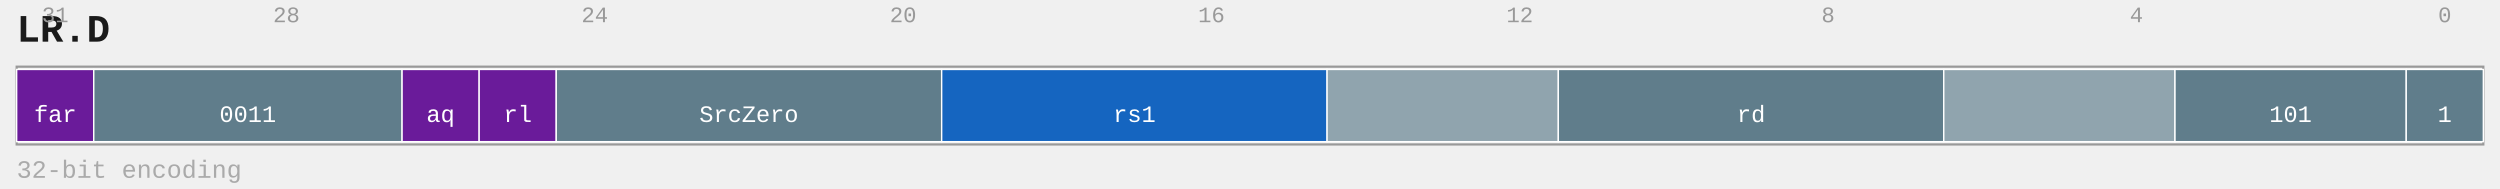
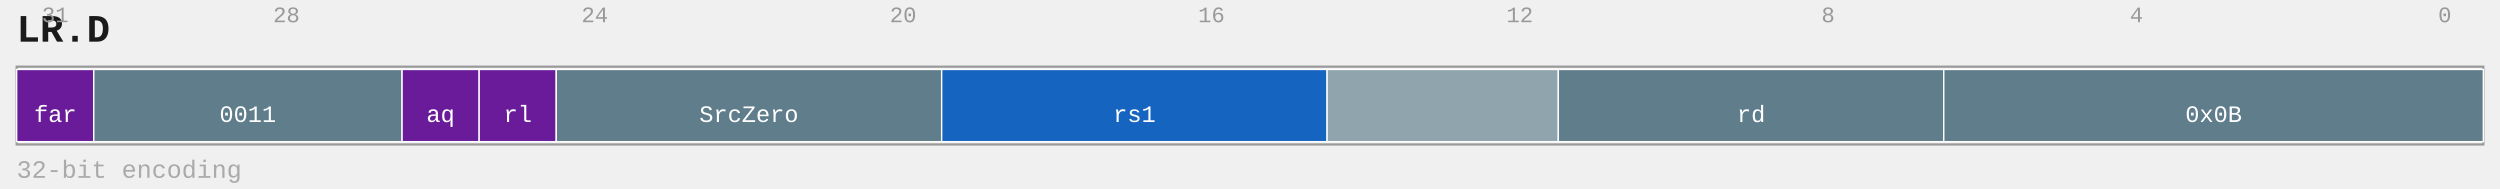
<svg xmlns="http://www.w3.org/2000/svg" viewBox="0 0 900 68" width="900" height="68">
  <defs>
    <style>
      text { font-family: 'Courier New', monospace; }
    </style>
  </defs>
  <text x="6" y="15" font-family="Helvetica Neue,Arial,sans-serif" font-weight="bold" font-size="14" fill="#1a1a1a">LR.D</text>
  <text x="19.88" y="8" text-anchor="middle" font-size="8" fill="#999999">31</text>
  <text x="103.12" y="8" text-anchor="middle" font-size="8" fill="#999999">28</text>
  <text x="214.12" y="8" text-anchor="middle" font-size="8" fill="#999999">24</text>
  <text x="325.12" y="8" text-anchor="middle" font-size="8" fill="#999999">20</text>
  <text x="436.12" y="8" text-anchor="middle" font-size="8" fill="#999999">16</text>
  <text x="547.12" y="8" text-anchor="middle" font-size="8" fill="#999999">12</text>
  <text x="658.12" y="8" text-anchor="middle" font-size="8" fill="#999999">8</text>
  <text x="769.12" y="8" text-anchor="middle" font-size="8" fill="#999999">4</text>
  <text x="880.12" y="8" text-anchor="middle" font-size="8" fill="#999999">0</text>
  <rect x="6" y="24" width="888.00" height="28" fill="none" stroke="#999999" stroke-width="0.8" />
  <rect x="6.000" y="25" width="27.750" height="26" fill="#6A1B9A" stroke="white" stroke-width="0.5" />
  <text x="19.9" y="41.5" text-anchor="middle" dominant-baseline="middle" font-size="8.5" fill="white" pointer-events="none">far</text>
  <rect x="33.750" y="25" width="111.000" height="26" fill="#607D8B" stroke="white" stroke-width="0.5" />
  <text x="89.2" y="41.5" text-anchor="middle" dominant-baseline="middle" font-size="8.5" fill="white" pointer-events="none">0011</text>
  <rect x="144.750" y="25" width="27.750" height="26" fill="#6A1B9A" stroke="white" stroke-width="0.5" />
  <text x="158.6" y="41.5" text-anchor="middle" dominant-baseline="middle" font-size="8.5" fill="white" pointer-events="none">aq</text>
  <rect x="172.500" y="25" width="27.750" height="26" fill="#6A1B9A" stroke="white" stroke-width="0.5" />
  <text x="186.4" y="41.5" text-anchor="middle" dominant-baseline="middle" font-size="8.5" fill="white" pointer-events="none">rl</text>
  <rect x="200.250" y="25" width="138.750" height="26" fill="#607D8B" stroke="white" stroke-width="0.5" />
  <text x="269.6" y="41.5" text-anchor="middle" dominant-baseline="middle" font-size="8.5" fill="white" pointer-events="none">SrcZero</text>
  <rect x="339.000" y="25" width="138.750" height="26" fill="#1565C0" stroke="white" stroke-width="0.5" />
  <text x="408.4" y="41.5" text-anchor="middle" dominant-baseline="middle" font-size="8.5" fill="white" pointer-events="none">rs1</text>
  <rect x="477.750" y="25" width="83.250" height="26" fill="#90A4AE" stroke="white" stroke-width="0.5" />
  <rect x="561.000" y="25" width="138.750" height="26" fill="#607D8B" stroke="white" stroke-width="0.5" />
  <text x="630.4" y="41.5" text-anchor="middle" dominant-baseline="middle" font-size="8.5" fill="white" pointer-events="none">rd</text>
-   <rect x="699.750" y="25" width="83.250" height="26" fill="#90A4AE" stroke="white" stroke-width="0.5" />
-   <rect x="783.000" y="25" width="83.250" height="26" fill="#607D8B" stroke="white" stroke-width="0.5" />
-   <text x="824.6" y="41.5" text-anchor="middle" dominant-baseline="middle" font-size="8.5" fill="white" pointer-events="none">101</text>
-   <rect x="866.250" y="25" width="27.750" height="26" fill="#607D8B" stroke="white" stroke-width="0.5" />
-   <text x="880.1" y="41.5" text-anchor="middle" dominant-baseline="middle" font-size="8.5" fill="white" pointer-events="none">1</text>
+   <rect x="699.750" y="25" width="194.250" height="26" fill="#607D8B" stroke="white" stroke-width="0.5" />
+   <text x="796.9" y="41.5" text-anchor="middle" dominant-baseline="middle" font-size="8.5" fill="white" pointer-events="none">0x0B</text>
  <text x="6" y="64" font-size="9" fill="#aaaaaa" font-family="Helvetica Neue,Arial,sans-serif">32-bit encoding</text>
</svg>
